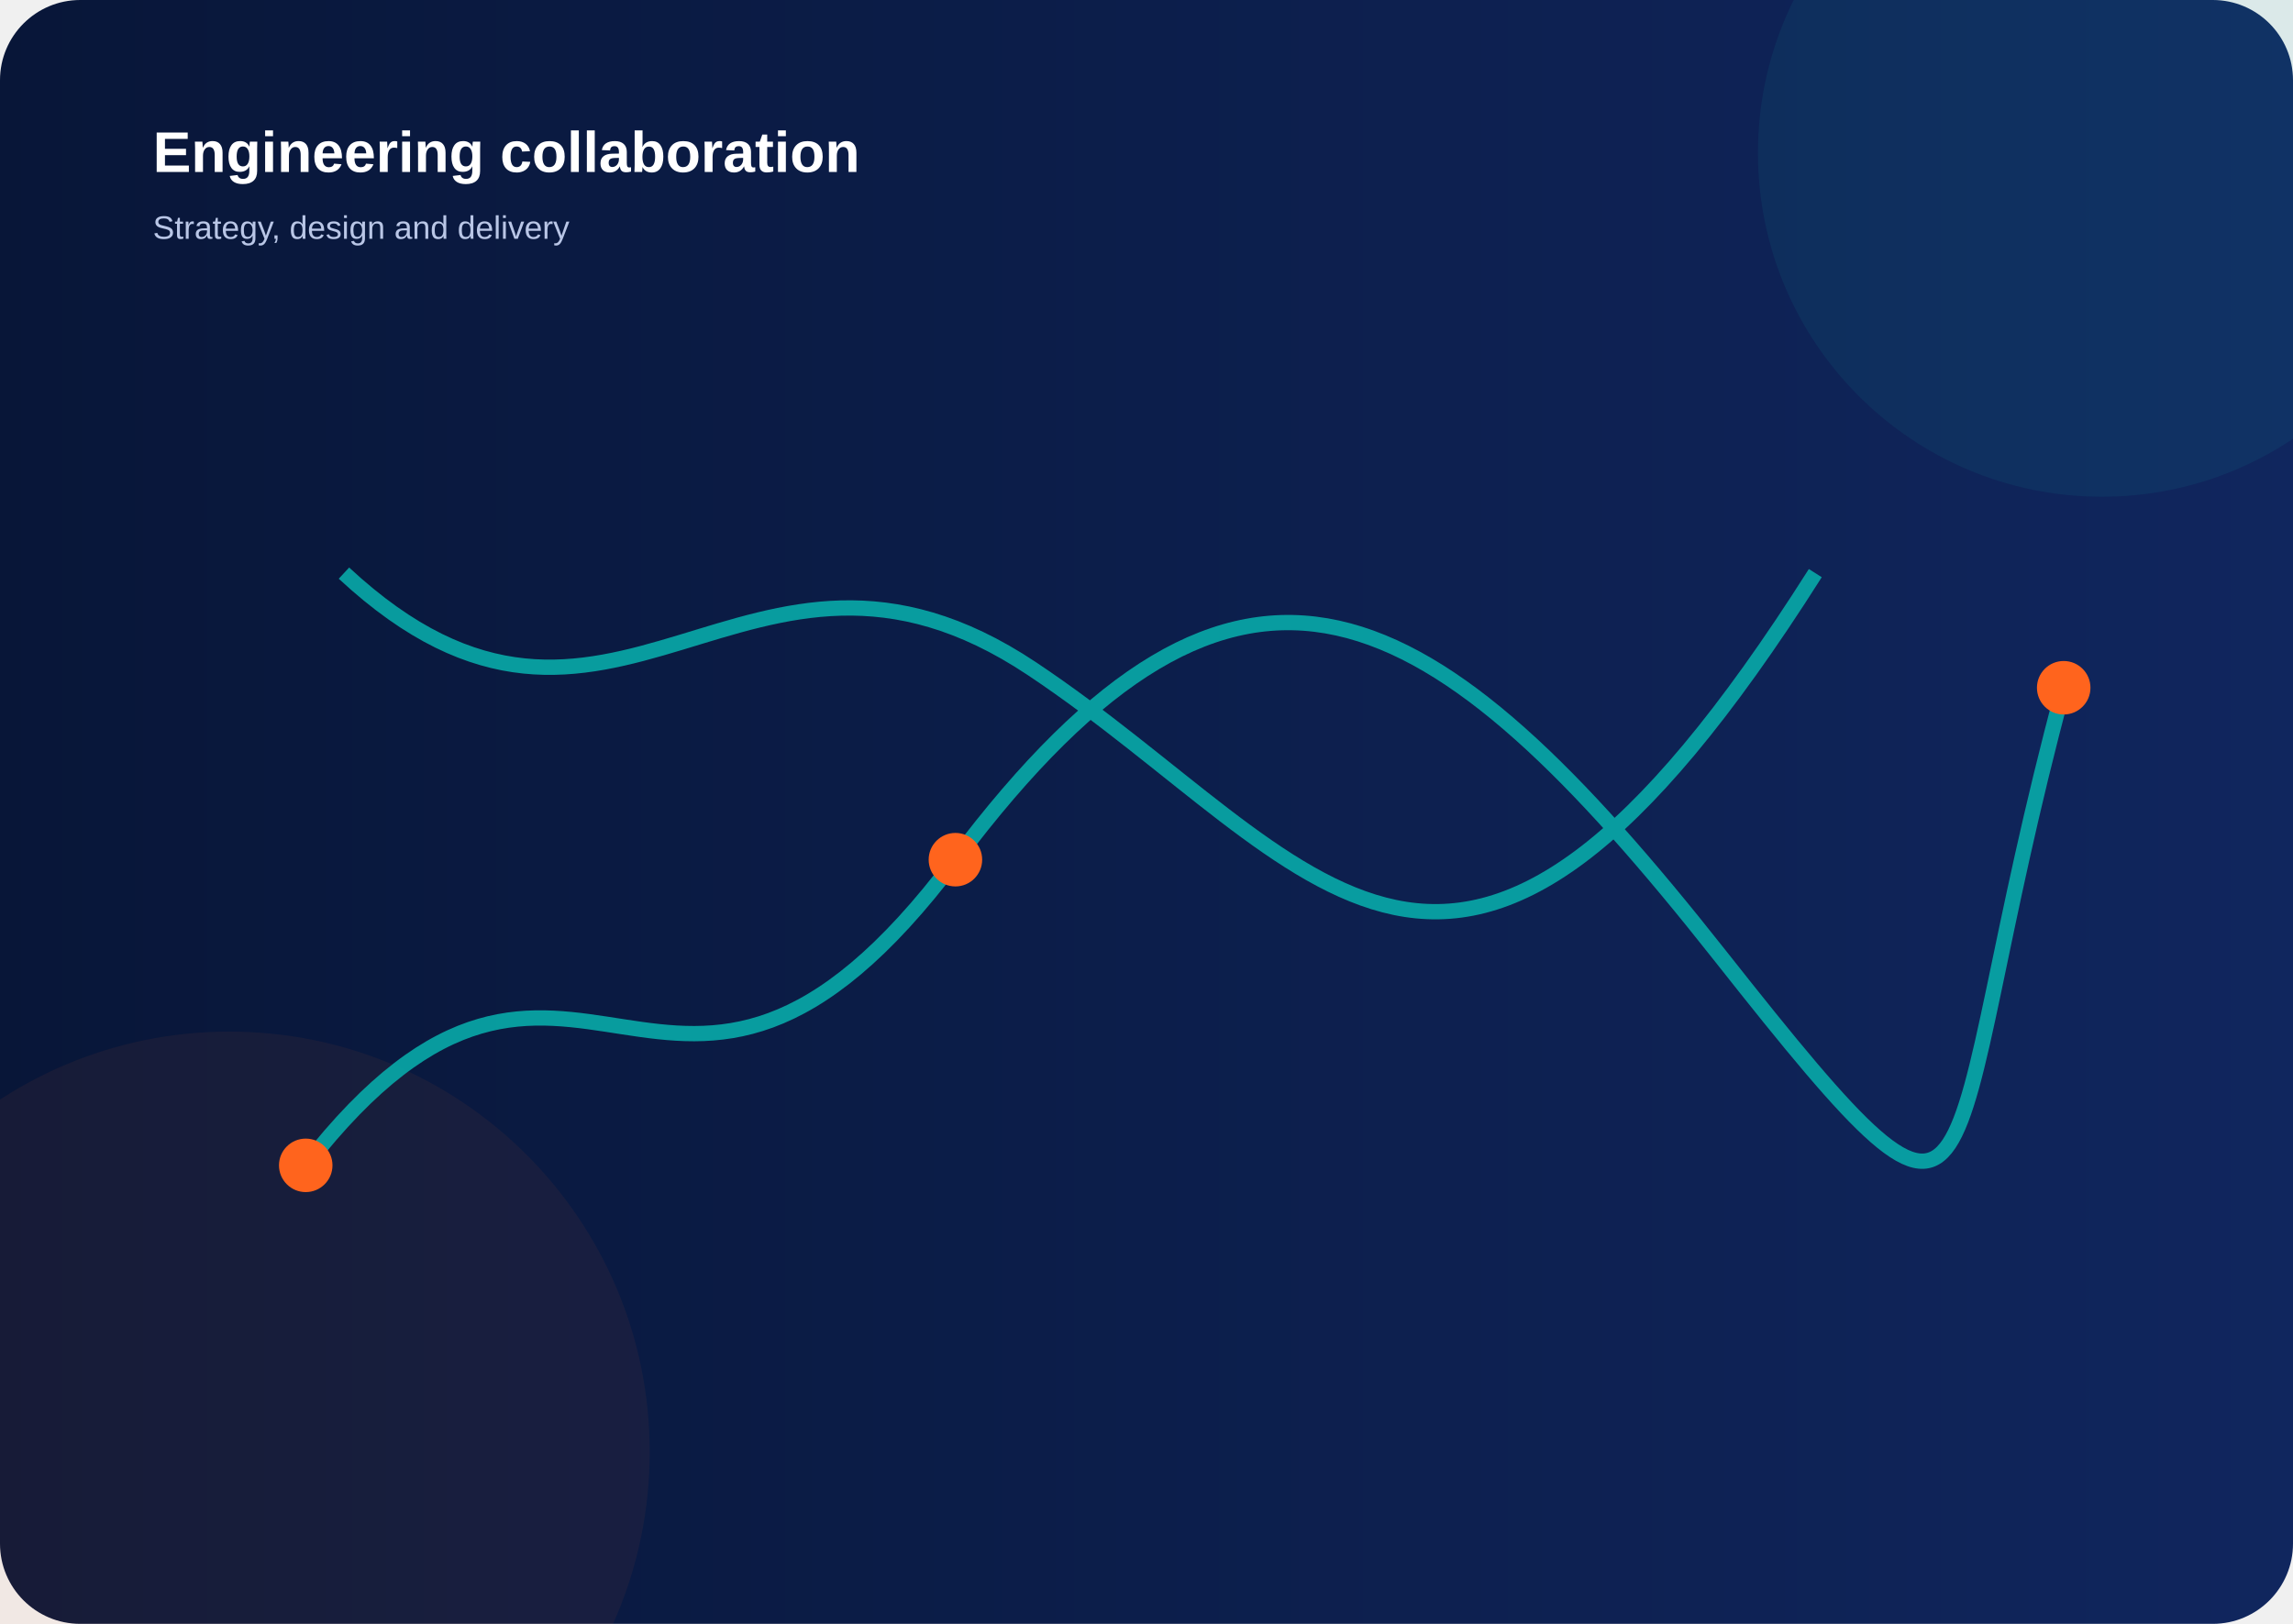
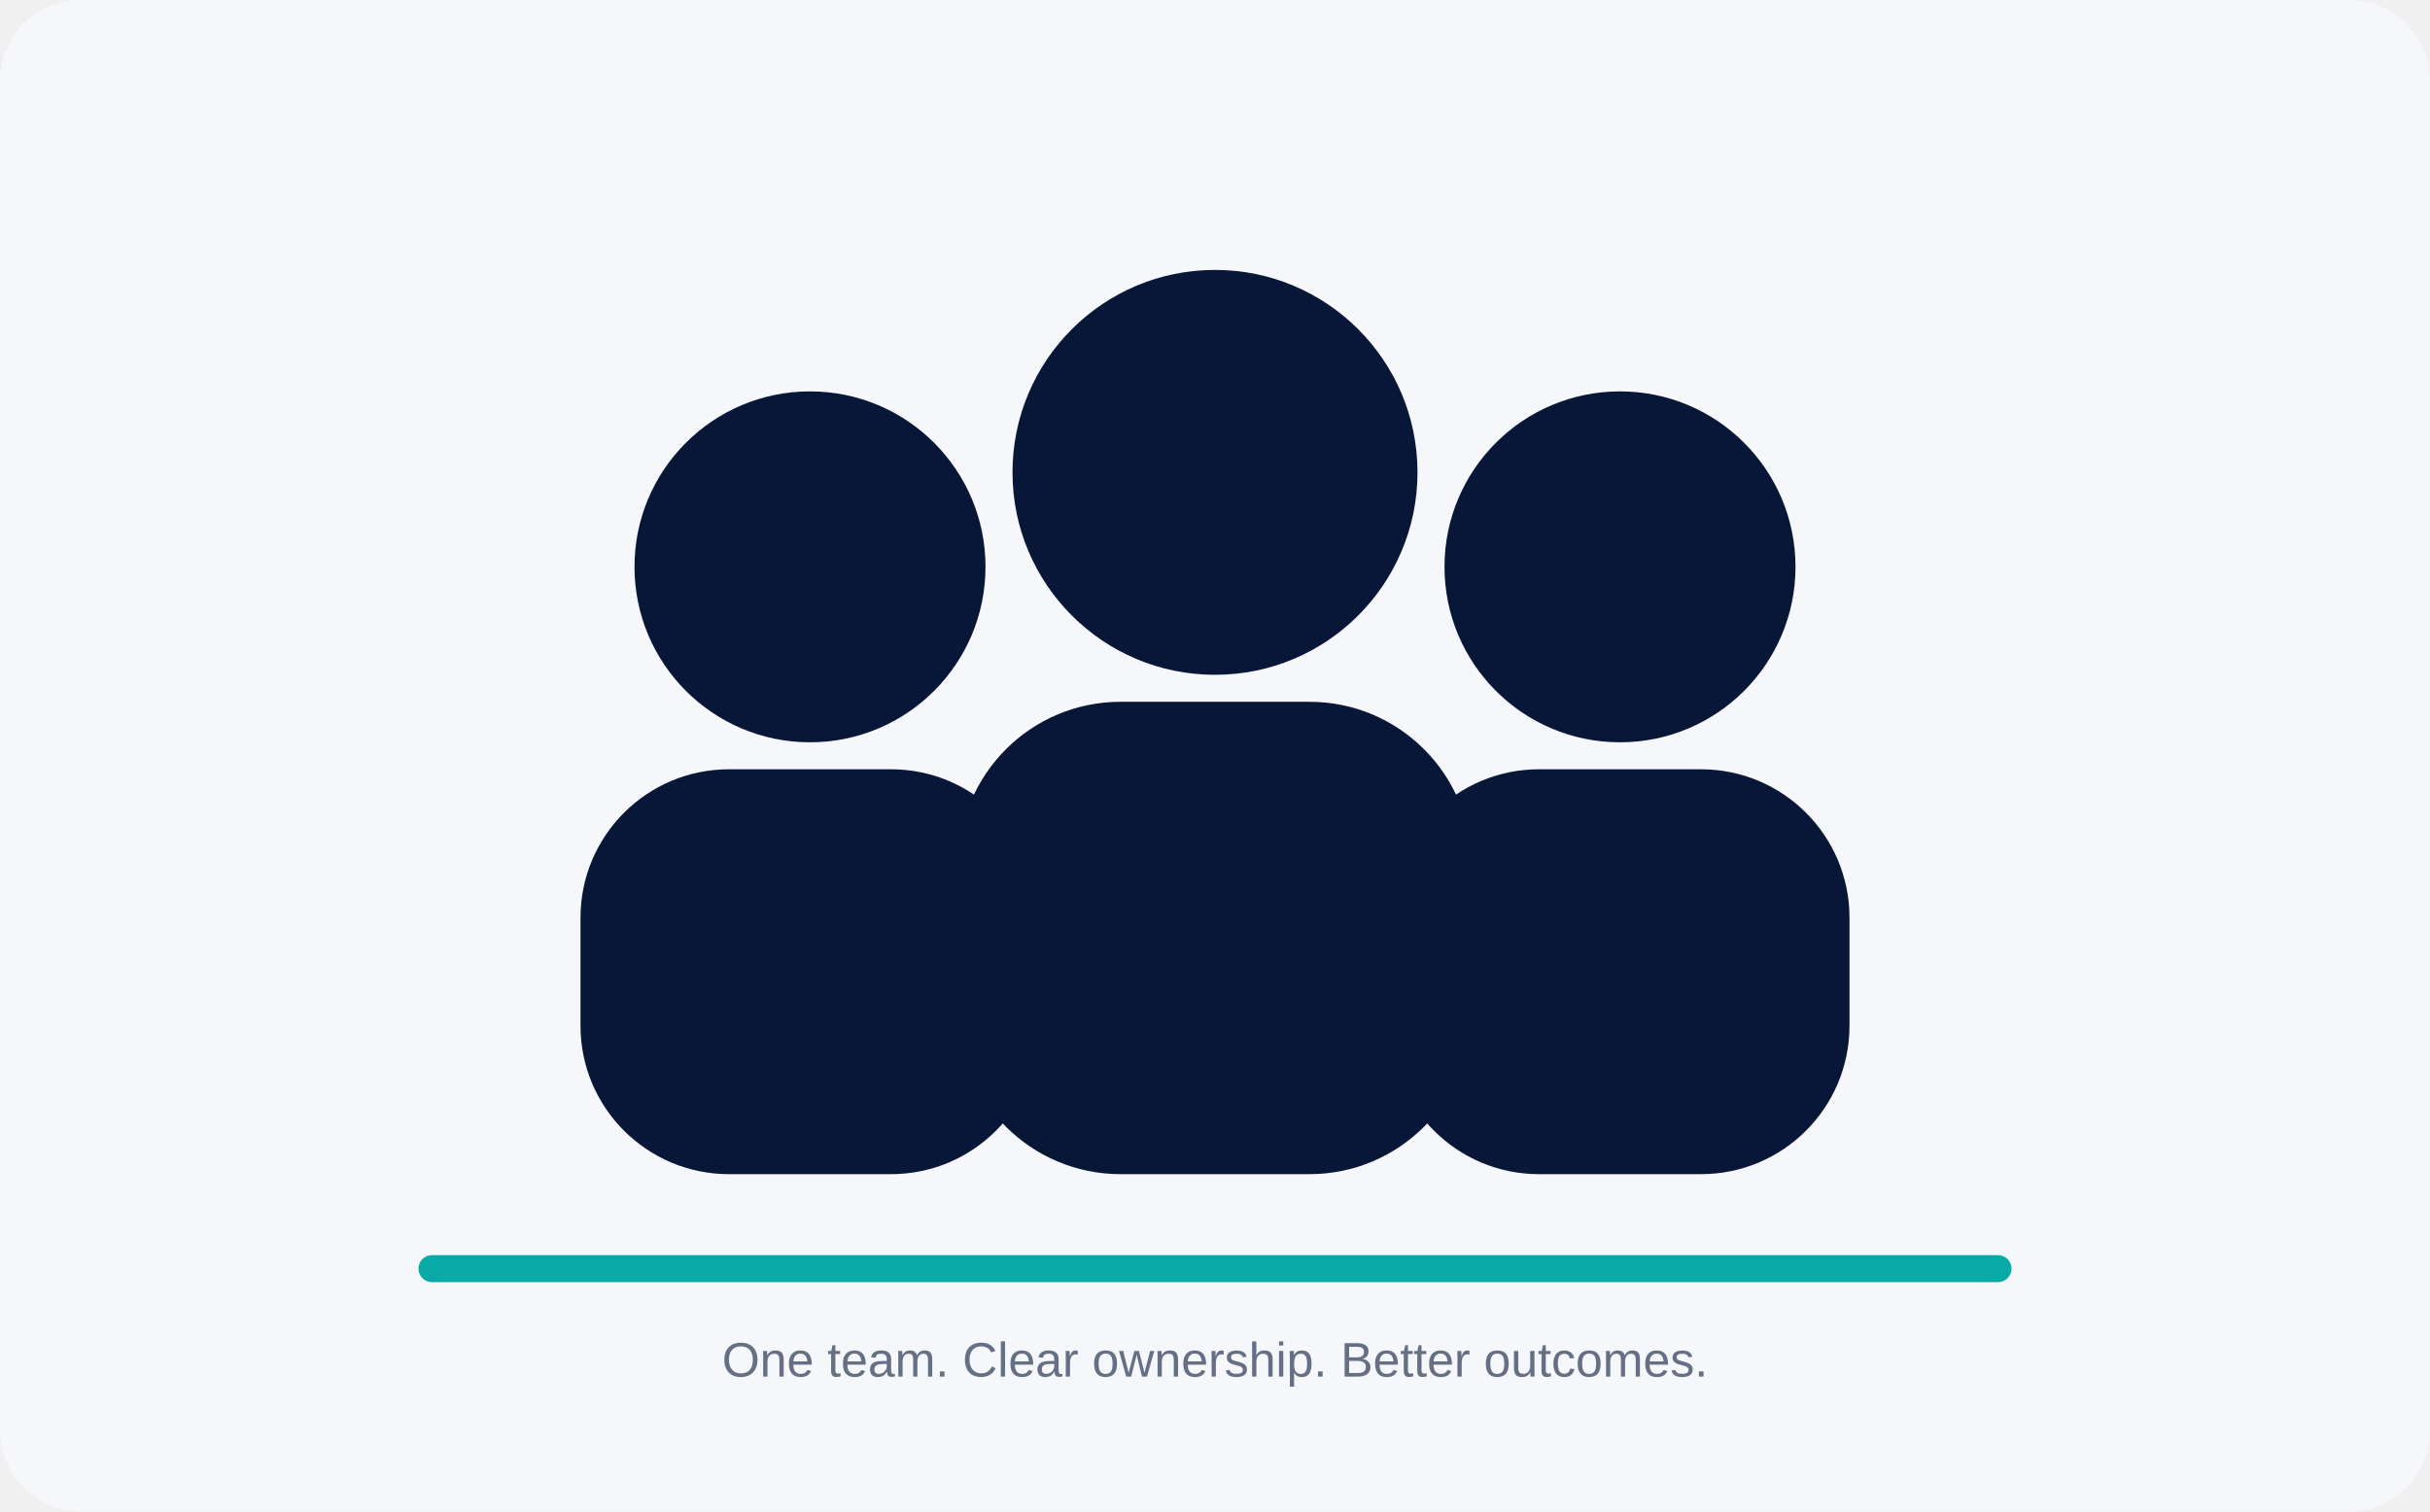
- <svg xmlns="http://www.w3.org/2000/svg" viewBox="0 0 1200 850">
-   <defs>
-     <linearGradient id="g" x1="0" x2="1">
-       <stop stop-color="#081638" />
-       <stop offset="1" stop-color="#10265e" />
-     </linearGradient>
-   </defs>
-   <rect width="1200" height="850" rx="42" fill="url(#g)" />
-   <circle cx="1100" cy="80" r="180" fill="#08aaa8" opacity=".09" />
-   <circle cx="120" cy="760" r="220" fill="#ff641d" opacity=".06" />
-   <g fill="none" stroke="#08aaa8" stroke-width="8" opacity=".9">
-     <path d="M160 610 C300 430 350 650 500 450 S750 310 900 500 S1010 620 1080 360" />
-     <path d="M180 300 C320 430 390 250 540 350 S760 600 950 300" />
+ <svg xmlns="http://www.w3.org/2000/svg" viewBox="0 0 900 560">
+   <rect width="900" height="560" rx="30" fill="#f5f7fb" />
+   <g fill="#081638">
+     <circle cx="300" cy="210" r="65" />
+     <circle cx="450" cy="175" r="75" />
+     <circle cx="600" cy="210" r="65" />
+     <rect x="215" y="285" width="170" height="150" rx="55" />
+     <rect x="355" y="260" width="190" height="175" rx="60" />
+     <rect x="515" y="285" width="170" height="150" rx="55" />
  </g>
-   <g fill="#ff641d">
-     <circle cx="160" cy="610" r="14" />
-     <circle cx="500" cy="450" r="14" />
-     <circle cx="1080" cy="360" r="14" />
-   </g>
-   <text x="80" y="90" fill="#fff" font-family="Arial,sans-serif" font-size="30" font-weight="700">Engineering collaboration</text>
-   <text x="80" y="125" fill="#b9c6e6" font-family="Arial,sans-serif" font-size="17">Strategy, design and delivery</text>
+   <path d="M160 470h580" stroke="#08aaa8" stroke-width="10" stroke-linecap="round" />
+   <text x="450" y="510" text-anchor="middle" fill="#667085" font-family="Arial" font-size="18">One team. Clear ownership. Better outcomes.</text>
</svg>
